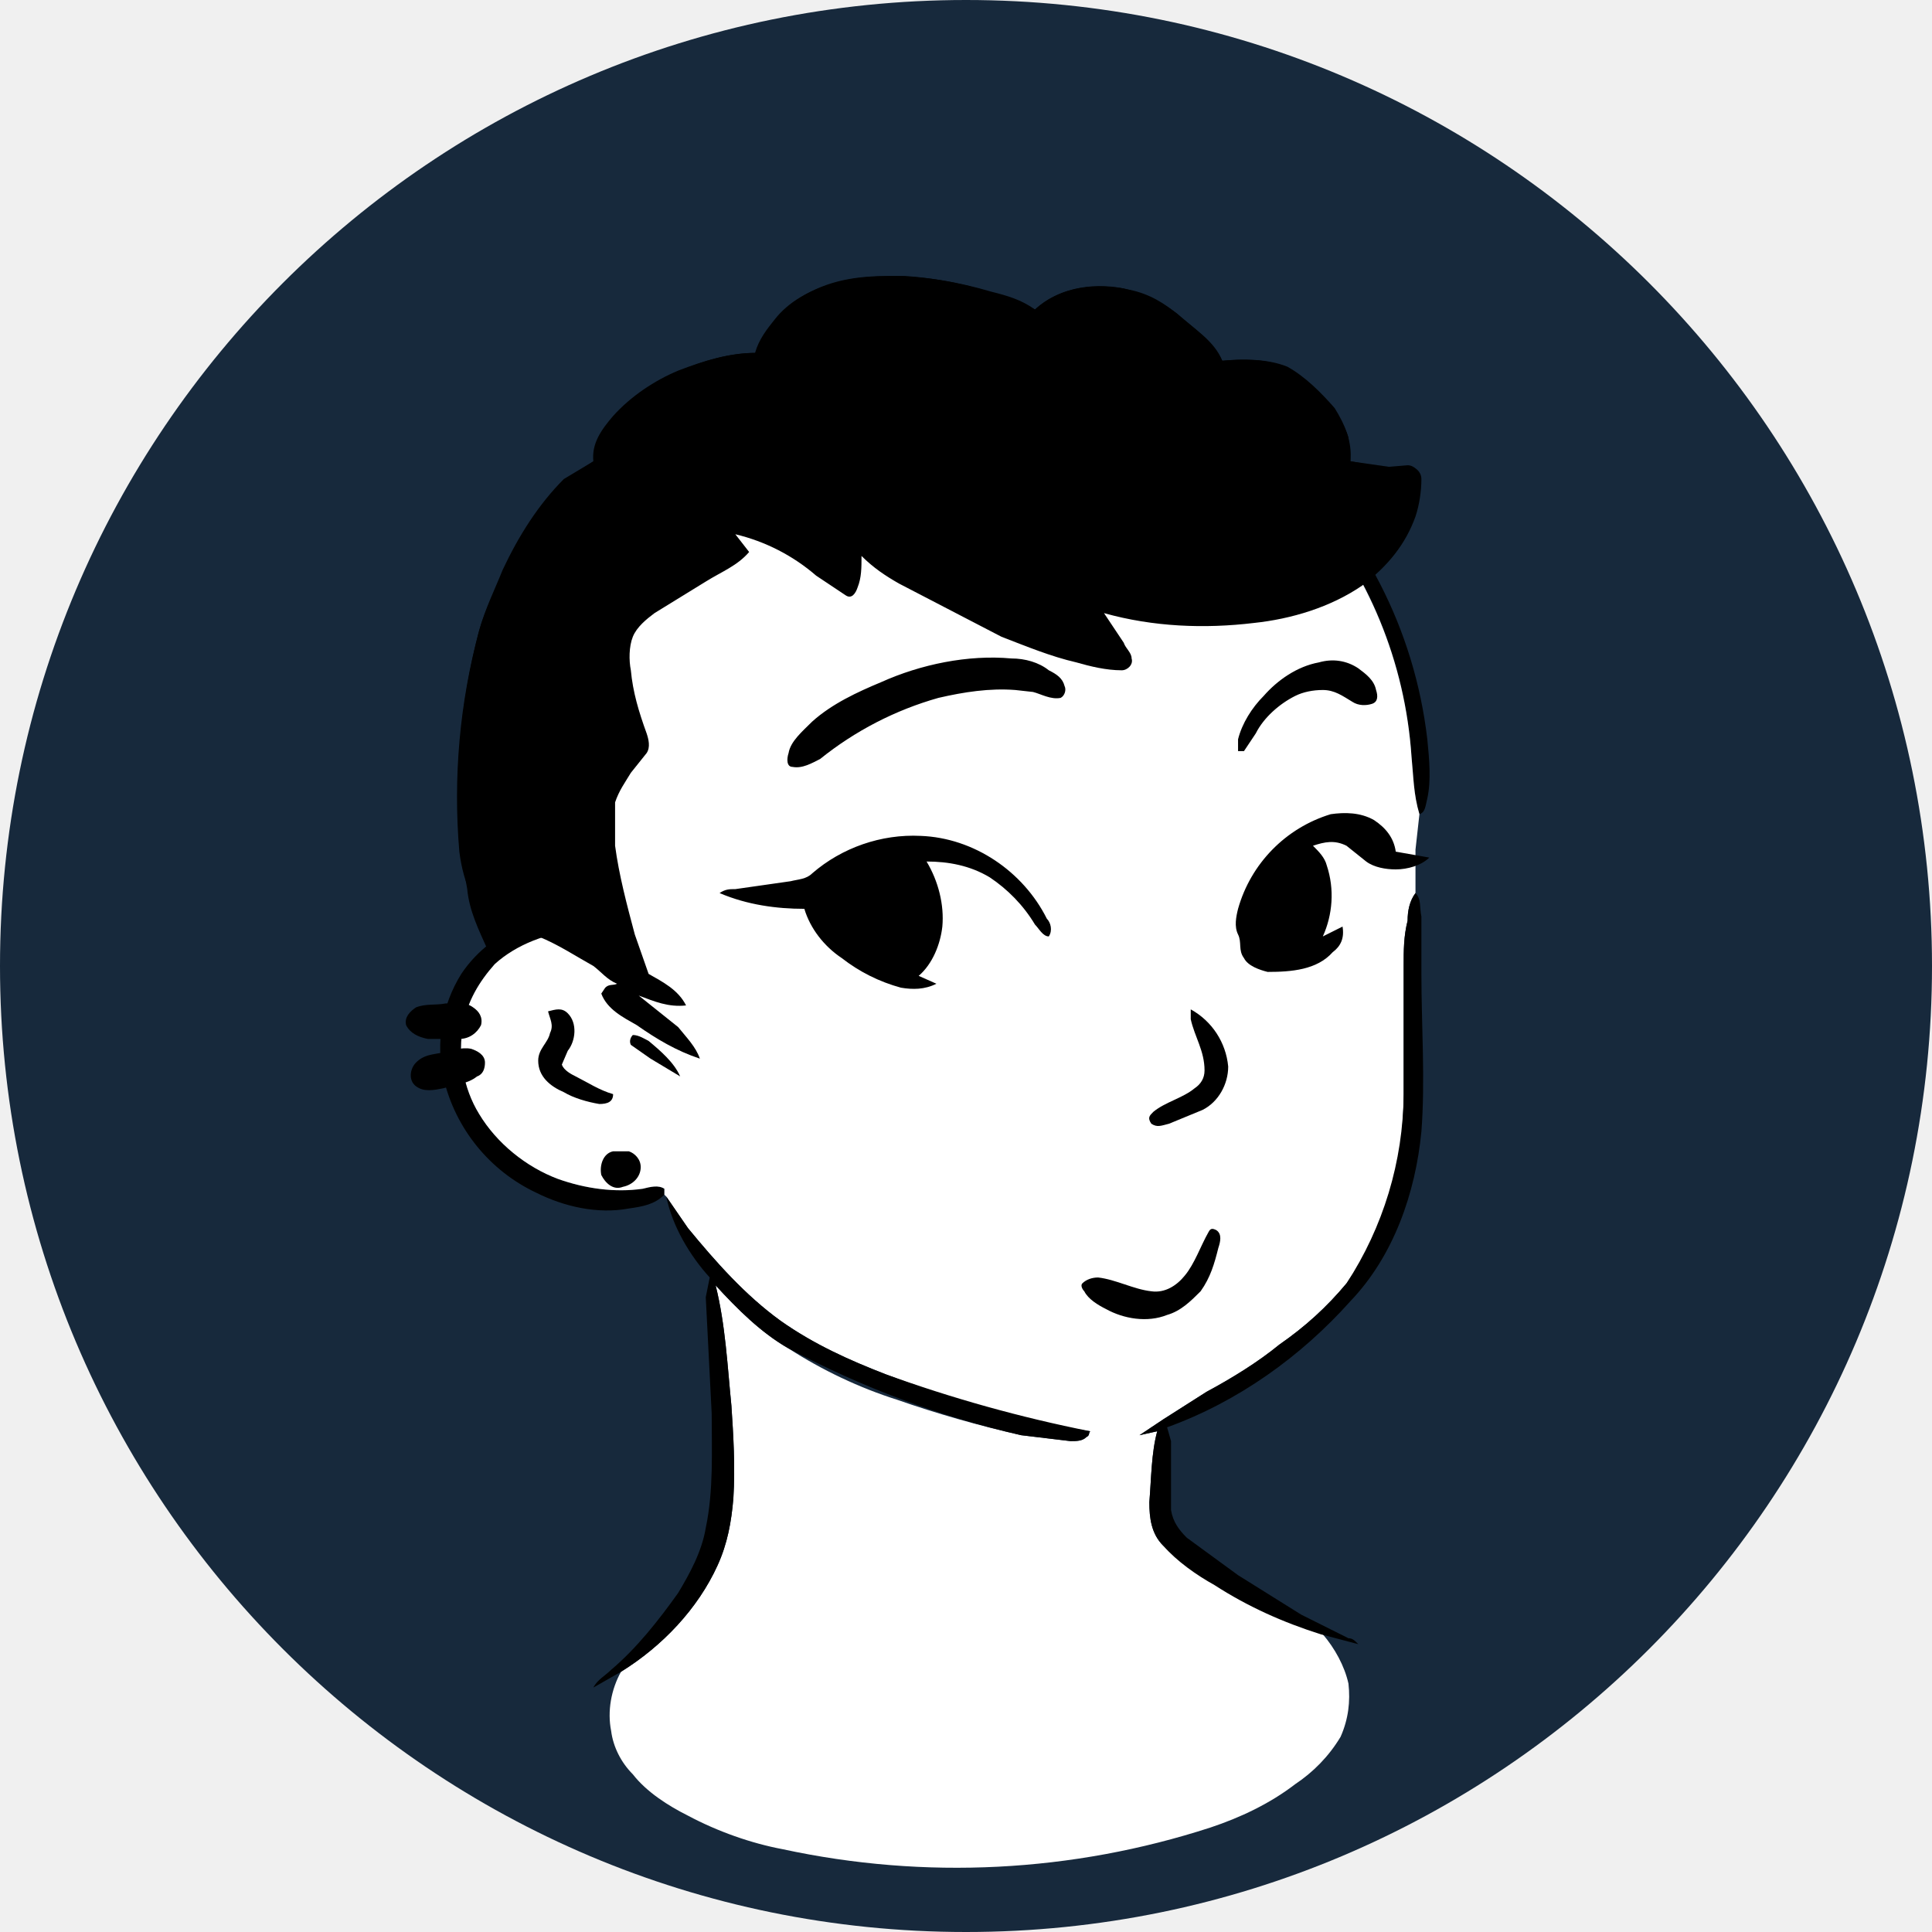
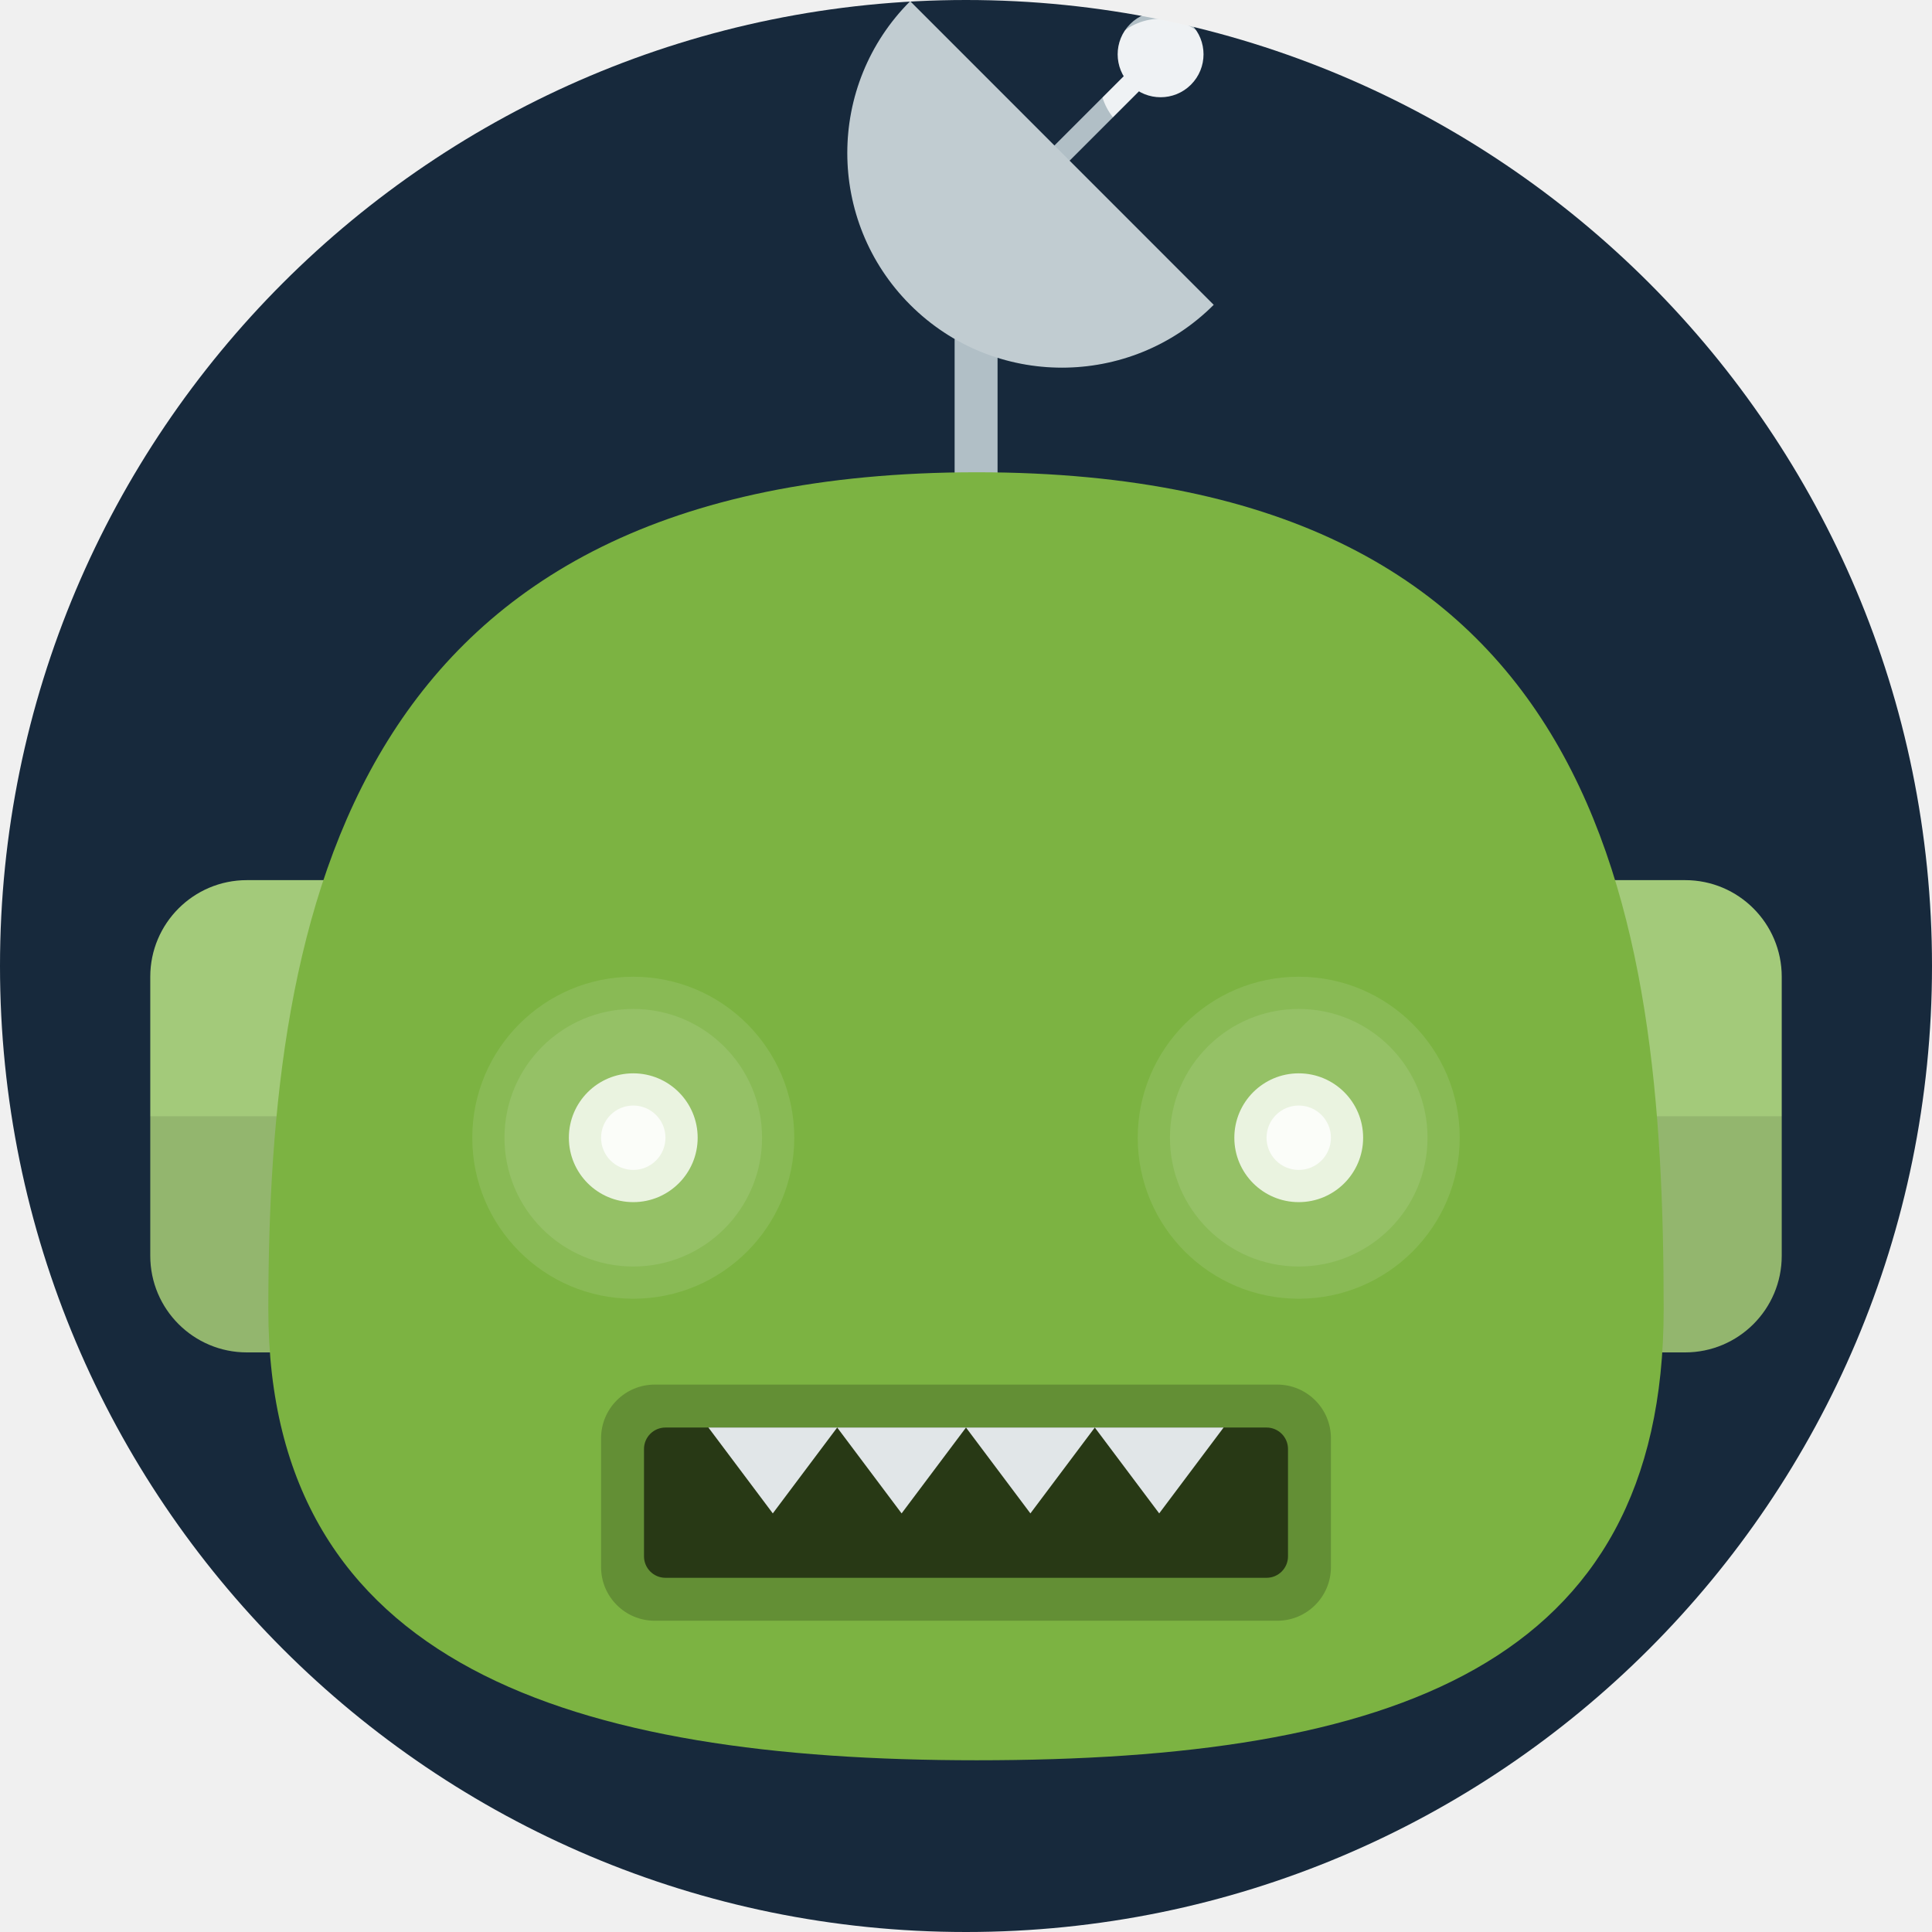
- <svg xmlns="http://www.w3.org/2000/svg" viewBox="0 0 980 980" fill="none" shape-rendering="auto" width="128" height="128">
+ <svg xmlns="http://www.w3.org/2000/svg" viewBox="0 0 180 180" fill="none" shape-rendering="auto" width="128" height="128">
  <mask id="viewboxMask">
-     <rect width="980" height="980" rx="490" ry="490" x="0" y="0" fill="#fff" />
+     <rect width="180" height="180" rx="90" ry="90" x="0" y="0" fill="#fff" />
  </mask>
  <g mask="url(#viewboxMask)">
-     <rect fill="#17293c" width="980" height="980" x="0" y="0" />
-     <g transform="translate(10 -60)">
-       <path d="M441 200c18 0 35 3 52 8 8 2 15 4 22 9 13-12 32-14 48-10 10 2 18 7 25 13 8 7 18 13 22 23 11-1 23-1 33 3 9 5 17 13 24 21 5 8 9 17 8 27l21 3h11c2 1 4 3 4 6 0 6-1 13-3 19-5 14-14 25-26 34-16 12-36 18-56 20-25 3-51 2-75-5l12 20c2 2 3 5 0 7-1 2-3 2-5 2l-30-6c-23-8-45-18-67-30-12-7-23-12-33-22 0 6-1 12-3 17-1 3-4 5-6 3-4-3-9-5-12-9a98 98 0 0 0-44-22c3 3 6 5 7 9l-13 10-20 11c-7 4-13 8-19 14l-7 8c-1 5-2 11-1 16 1 12 5 22 9 33 0 4 2 7-1 10l-7 10c-4 5-7 10-8 16-3 13 0 28 3 41l10 36 3 9c7 4 16 9 19 17-9 0-16-3-24-6 9 6 19 13 25 22 3 3 5 6 6 10l-13-5c-9-4-16-10-24-15l-7-2-29-5-17-5-8-9c-5-4-8-9-10-15-4-9-9-19-10-30l-4-23a332 332 0 0 1 9-104c3-13 9-24 14-36 7-16 17-31 30-44l15-10c0-9 4-16 10-22 9-10 21-19 34-24 12-5 25-9 39-9 4-12 12-22 22-28 14-9 29-11 45-11Z" fill="#000000" />
-       <path d="M313 585c5 1 9 5 12 8 4 3 8 8 10 13-5-2-10-6-14-9-4-2-8-4-10-8-2-2 0-4 2-4Z" fill="#000000" />
-       <path d="M495 231a231 231 0 0 1 219 204c1 10 2 21 0 30-1 4-1 7-4 8-3-10-3-19-4-29a220 220 0 0 0-239-205c-42 4-83 19-117 44l-17 13a221 221 0 0 0-78 164c0 23 7 43 15 64h17c3 1 4 4 2 6l-6 2c-15 1-31 7-42 17-8 9-14 19-16 31-3 15 0 32 8 45 9 15 24 27 40 33 14 5 29 7 43 5 4-1 8-2 11 0v3c-5 5-11 6-18 7-16 3-33-1-47-8a86 86 0 0 1-47-58c-4-18-1-37 9-53 8-12 20-21 34-26-7-14-10-28-12-43-2-18-2-35 0-53 1-13 4-25 8-38a227 227 0 0 1 99-122c41-28 92-43 142-41Z" fill="#000" />
-       <path d="M535 244a220 220 0 0 1 171 200c1 10 1 19 4 29l-2 18v22c-3 4-4 9-4 14-2 8-2 15-2 23v65c0 21-3 42-11 61-4 13-10 24-18 35-10 12-21 22-34 31-11 9-24 17-37 24l-22 14-12 8 9-2c-3 11-3 24-4 36 0 8 1 16 7 22a235 235 0 0 0 81 45c6 7 11 16 13 25 1 9 0 18-4 27-6 10-14 18-23 24-13 10-28 17-43 22a417 417 0 0 1-217 11c-16-3-33-9-48-17-10-5-21-12-28-21-6-6-10-14-11-22-2-10 0-21 5-30 21-13 39-32 49-54 5-11 7-22 8-34 1-16 0-32-1-47-2-20-3-41-8-61 11 12 23 24 37 32 17 11 36 20 55 26 20 7 41 13 63 18l25 3c3 0 6 0 8-2 2-1 1-2 2-3l-17-2c-29-7-58-16-87-27-18-7-36-15-53-27-18-13-33-30-47-47l-11-16-1-1v-3c-3-2-7-1-11 0-14 2-29 0-43-5-16-6-31-18-40-33-8-13-11-30-8-45 2-12 8-22 16-31 11-10 27-16 42-17l6-2c2-2 1-5-2-6h-17c-8-21-15-41-15-64-1-14 2-27 5-41a221 221 0 0 1 73-123l17-13a230 230 0 0 1 185-39Z" fill="#ffffff" />
-       <path d="M708 513c3 3 2 7 3 12v29c0 26 2 54 0 80-3 31-14 63-36 86-25 28-57 51-93 64l2 7v35c1 6 4 10 8 14l26 19 32 20 24 12c2 0 3 1 5 3l-19-5c-19-6-37-14-54-25-9-5-19-12-26-20-6-6-7-14-7-22 1-12 1-25 4-36l-9 2 12-8 22-14c13-7 26-15 37-24 13-9 24-19 34-31a178 178 0 0 0 29-96v-65c0-8 0-15 2-23 0-5 1-10 4-14ZM278 574c5 5 4 14 0 19l-3 7c1 3 5 5 7 6 6 3 12 7 19 9 0 4-3 5-7 5-6-1-13-3-18-6-7-3-13-8-13-16 0-6 5-9 6-14 2-4 0-7-1-11 4-1 7-2 10 1ZM328 667l11 16c14 17 29 34 47 47 17 12 35 20 53 27a714 714 0 0 0 104 29c-1 1 0 2-2 3-2 2-5 2-8 2l-25-3a478 478 0 0 1-118-44c-14-8-26-20-37-32 5 20 6 41 8 61 1 15 2 31 1 47-1 12-3 23-8 34-10 22-28 41-49 54l-14 8c2-4 6-6 9-9 13-11 24-25 34-39 6-10 12-21 14-33 4-19 3-39 3-58l-3-59 2-10c-10-11-19-26-22-41Z" fill="#000" />
-       <path d="M665 473c7-1 15-1 22 3 6 4 10 9 11 16l17 3c-4 4-11 6-17 6-5 0-11-1-15-4l-10-8c-6-3-11-2-17 0 3 3 6 6 7 10 4 12 3 25-2 36l10-5c1 6-1 10-5 13-8 9-21 10-33 10-4-1-10-3-12-7-3-4-1-8-3-12s-1-9 0-13a70 70 0 0 1 47-48ZM457 484c27 1 52 18 64 42 2 2 3 6 1 9-3 0-5-4-7-6-6-10-14-18-23-24-10-6-21-8-32-8 6 10 9 22 8 33-1 9-5 19-12 25l9 4c-6 3-12 3-18 2-11-3-21-8-30-15-9-6-16-15-19-25-14 0-29-2-43-8 3-2 5-2 8-2l28-4c4-1 8-1 11-4 15-13 35-20 55-19Z" fill="#000000" />
-       <path d="M503 394c7 0 14 2 19 6 4 2 7 4 8 8 1 2 0 5-2 6-5 1-10-2-14-3l-9-1c-13-1-26 1-39 4a169 169 0 0 0-60 31c-4 2-9 5-14 4-3 0-3-4-2-7 1-6 7-11 12-16 10-9 23-15 35-20 20-9 44-14 66-12ZM659 396c7-2 14-1 20 3 4 3 8 6 9 11 1 3 1 6-2 7s-7 1-10-1c-5-3-9-6-15-6-5 0-10 1-14 3-8 4-16 11-20 19l-6 9h-3v-6c2-8 7-16 13-22 7-8 17-15 28-17Z" fill="#000000" />
-       <path d="M216 569c5 0 10-1 14 2 3 2 5 5 4 9-2 4-6 7-11 7h-16c-5-1-9-3-11-7-1-4 2-7 5-9 5-2 10-1 15-2ZM229 592c3 1 7 3 7 7 0 3-1 6-4 7-5 4-11 4-17 6-5 1-10 2-14-1s-3-9 0-12c4-4 8-4 13-5s10-3 15-2ZM301 644h8c3 1 6 4 6 8 0 5-4 9-9 10-5 2-9-2-11-6-1-5 1-11 6-12Z" fill="#000000" />
-       <path d="M594 572a37 37 0 0 1 19 29c0 9-5 18-13 22l-17 7c-4 1-6 2-9 0-2-3-1-4 1-6 6-5 15-7 21-12 3-2 5-5 5-9 0-10-5-17-7-26v-5Z" fill="#000000" />
-       <path d="M607 684c3 2 2 6 1 9-2 8-4 15-9 22-5 5-10 10-17 12-10 4-22 2-31-3-4-2-9-5-11-9-1-1-2-3-1-4 2-2 5-3 8-3 9 1 18 6 27 7 7 1 13-3 17-8 5-6 8-15 12-22 1-2 2-2 4-1Z" fill="#000000" />
-       <path d="M449 200a185 185 0 0 1 66 17c12-11 28-13 43-11 11 2 21 7 29 13 8 7 18 14 23 24 10-1 22-1 32 3 8 4 14 10 20 17 5 5 10 12 12 19l1 12 17 3 12-1c4 0 6 4 6 7 1 6-1 12-2 18-5 15-15 27-27 36-16 11-36 17-55 19-25 3-51 2-76-5l10 15c1 3 4 5 4 8 1 3-2 6-5 6-8 0-16-2-23-4-13-3-25-8-38-13l-52-27c-7-4-13-8-19-14 0 6 0 11-2 16-1 3-3 6-6 4l-15-10a97 97 0 0 0-41-21l7 9c-6 7-14 10-22 15l-26 16c-4 3-9 7-11 12s-2 12-1 17c1 11 4 21 8 32 1 3 2 7 0 10l-8 10c-3 5-6 9-8 15v22c2 15 6 30 10 45l7 20c7 4 15 8 19 16-9 1-16-2-24-5l20 16c4 5 9 10 11 16-12-4-22-10-32-17-7-4-15-8-18-16l2-3c2-2 4-1 6-2-5-2-8-6-12-9-9-5-18-11-28-15-8-3-17-6-25-11-3-2-6-4-8-8-4-8-6-16-7-24a324 324 0 0 1 10-112c3-11 8-21 12-31 8-17 18-33 31-46l15-9c-1-9 4-16 10-23 9-10 21-18 33-23 13-5 26-9 39-9 2-7 6-12 10-17 7-9 18-15 29-18 12-4 25-4 37-4ZM311 585c3 0 6 2 8 3 6 5 13 11 16 18l-15-9-10-7c-1-2 0-4 1-5Z" fill="#000000" />
+     <rect fill="#17293c" width="180" height="180" x="0" y="0" />
+     <g transform="translate(0 66)">
+       <mask id="sidesSquare-a" style="mask-type:luminance" maskUnits="userSpaceOnUse" x="14" y="16" width="152" height="44">
+         <g fill="#fff">
+           <rect x="14" y="16" width="36" height="44" rx="9" />
+           <rect x="130" y="16" width="36" height="44" rx="9" />
+         </g>
+       </mask>
+       <g mask="url(#sidesSquare-a)">
+         <path d="M0 0h180v76H0V0Z" fill="#7cb342" />
+         <path d="M0 0h180v76H0V0Z" fill="#fff" fill-opacity=".3" />
+         <path fill="#000" fill-opacity=".1" d="M0 38h180v38H0z" />
+       </g>
    </g>
-     <g transform="translate(10 -60)" />
+     <g transform="translate(41)">
+       <mask id="topRadar-a" style="mask-type:luminance" maskUnits="userSpaceOnUse" x="37" y="0" width="36" height="53">
+         <g fill="#fff">
+           <path fill-rule="evenodd" clip-rule="evenodd" d="M43.8.11A20 20 0 1 0 72.08 28.4" />
+           <circle cx="67.13" cy="5.06" r="4" transform="rotate(45 67.13 5.06)" />
+           <path transform="rotate(45 64.3 6.48)" d="M64.31 6.48h2v26h-2z" />
+           <path d="M47.94 28.11h4v24h-4z" />
+         </g>
+       </mask>
+       <g mask="url(#topRadar-a)">
+         <path d="M0 0h100v52H0V0Z" fill="#90A4AE" />
+         <path d="M0 0h100v52H0V0Z" fill="#fff" fill-opacity=".3" />
+         <path fill-rule="evenodd" clip-rule="evenodd" d="M43.8.11A20 20 0 1 0 72.08 28.4" fill="#fff" fill-opacity=".2" />
+         <circle cx="67.13" cy="7.41" r="5.66" transform="rotate(45 67.13 7.4)" fill="#fff" fill-opacity=".8" />
+       </g>
+     </g>
+     <g transform="translate(25 44)">
+       <mask id="faceRound01-a" style="mask-type:luminance" maskUnits="userSpaceOnUse" x="0" y="0" width="130" height="120">
+         <path fill-rule="evenodd" clip-rule="evenodd" d="M66 0c58.35 0 64 40.69 64 78 0 33.31-25.47 42-64 42-37.46 0-66-8.69-66-42C0 40.69 7.65 0 66 0Z" fill="#fff" />
+       </mask>
+       <g mask="url(#faceRound01-a)">
+         <path d="M-4-2h138v124H-4V-2Z" fill="#7cb342" />
+         <g transform="translate(-1 -1)" />
+       </g>
+     </g>
+     <g transform="translate(52 124)">
+       <rect x="4" y="5" width="68" height="22" rx="5" fill="#000" fill-opacity=".2" />
+       <rect x="8" y="9" width="60" height="14" rx="2" fill="#000" fill-opacity=".6" />
+       <path fill-rule="evenodd" clip-rule="evenodd" d="m20 17 6-8H14l6 8ZM32 17l6-8H26l6 8ZM44 17l6-8H38l6 8ZM56 17l6-8H50l6 8Z" fill="#E1E6E8" />
+     </g>
+     <g transform="translate(38 76)">
+       <g fill="#fff">
+         <circle cx="21" cy="30" r="15" fill-opacity=".1" />
+         <circle cx="83" cy="30" r="15" fill-opacity=".1" />
+         <circle cx="21" cy="30" r="12" fill-opacity=".1" />
+         <circle cx="83" cy="30" r="12" fill-opacity=".1" />
+         <circle cx="21" cy="30" r="6" fill-opacity=".8" />
+         <circle cx="83" cy="30" r="6" fill-opacity=".8" />
+         <circle cx="21" cy="30" r="3" fill-opacity=".8" />
+         <circle cx="83" cy="30" r="3" fill-opacity=".8" />
+       </g>
+     </g>
  </g>
</svg>
